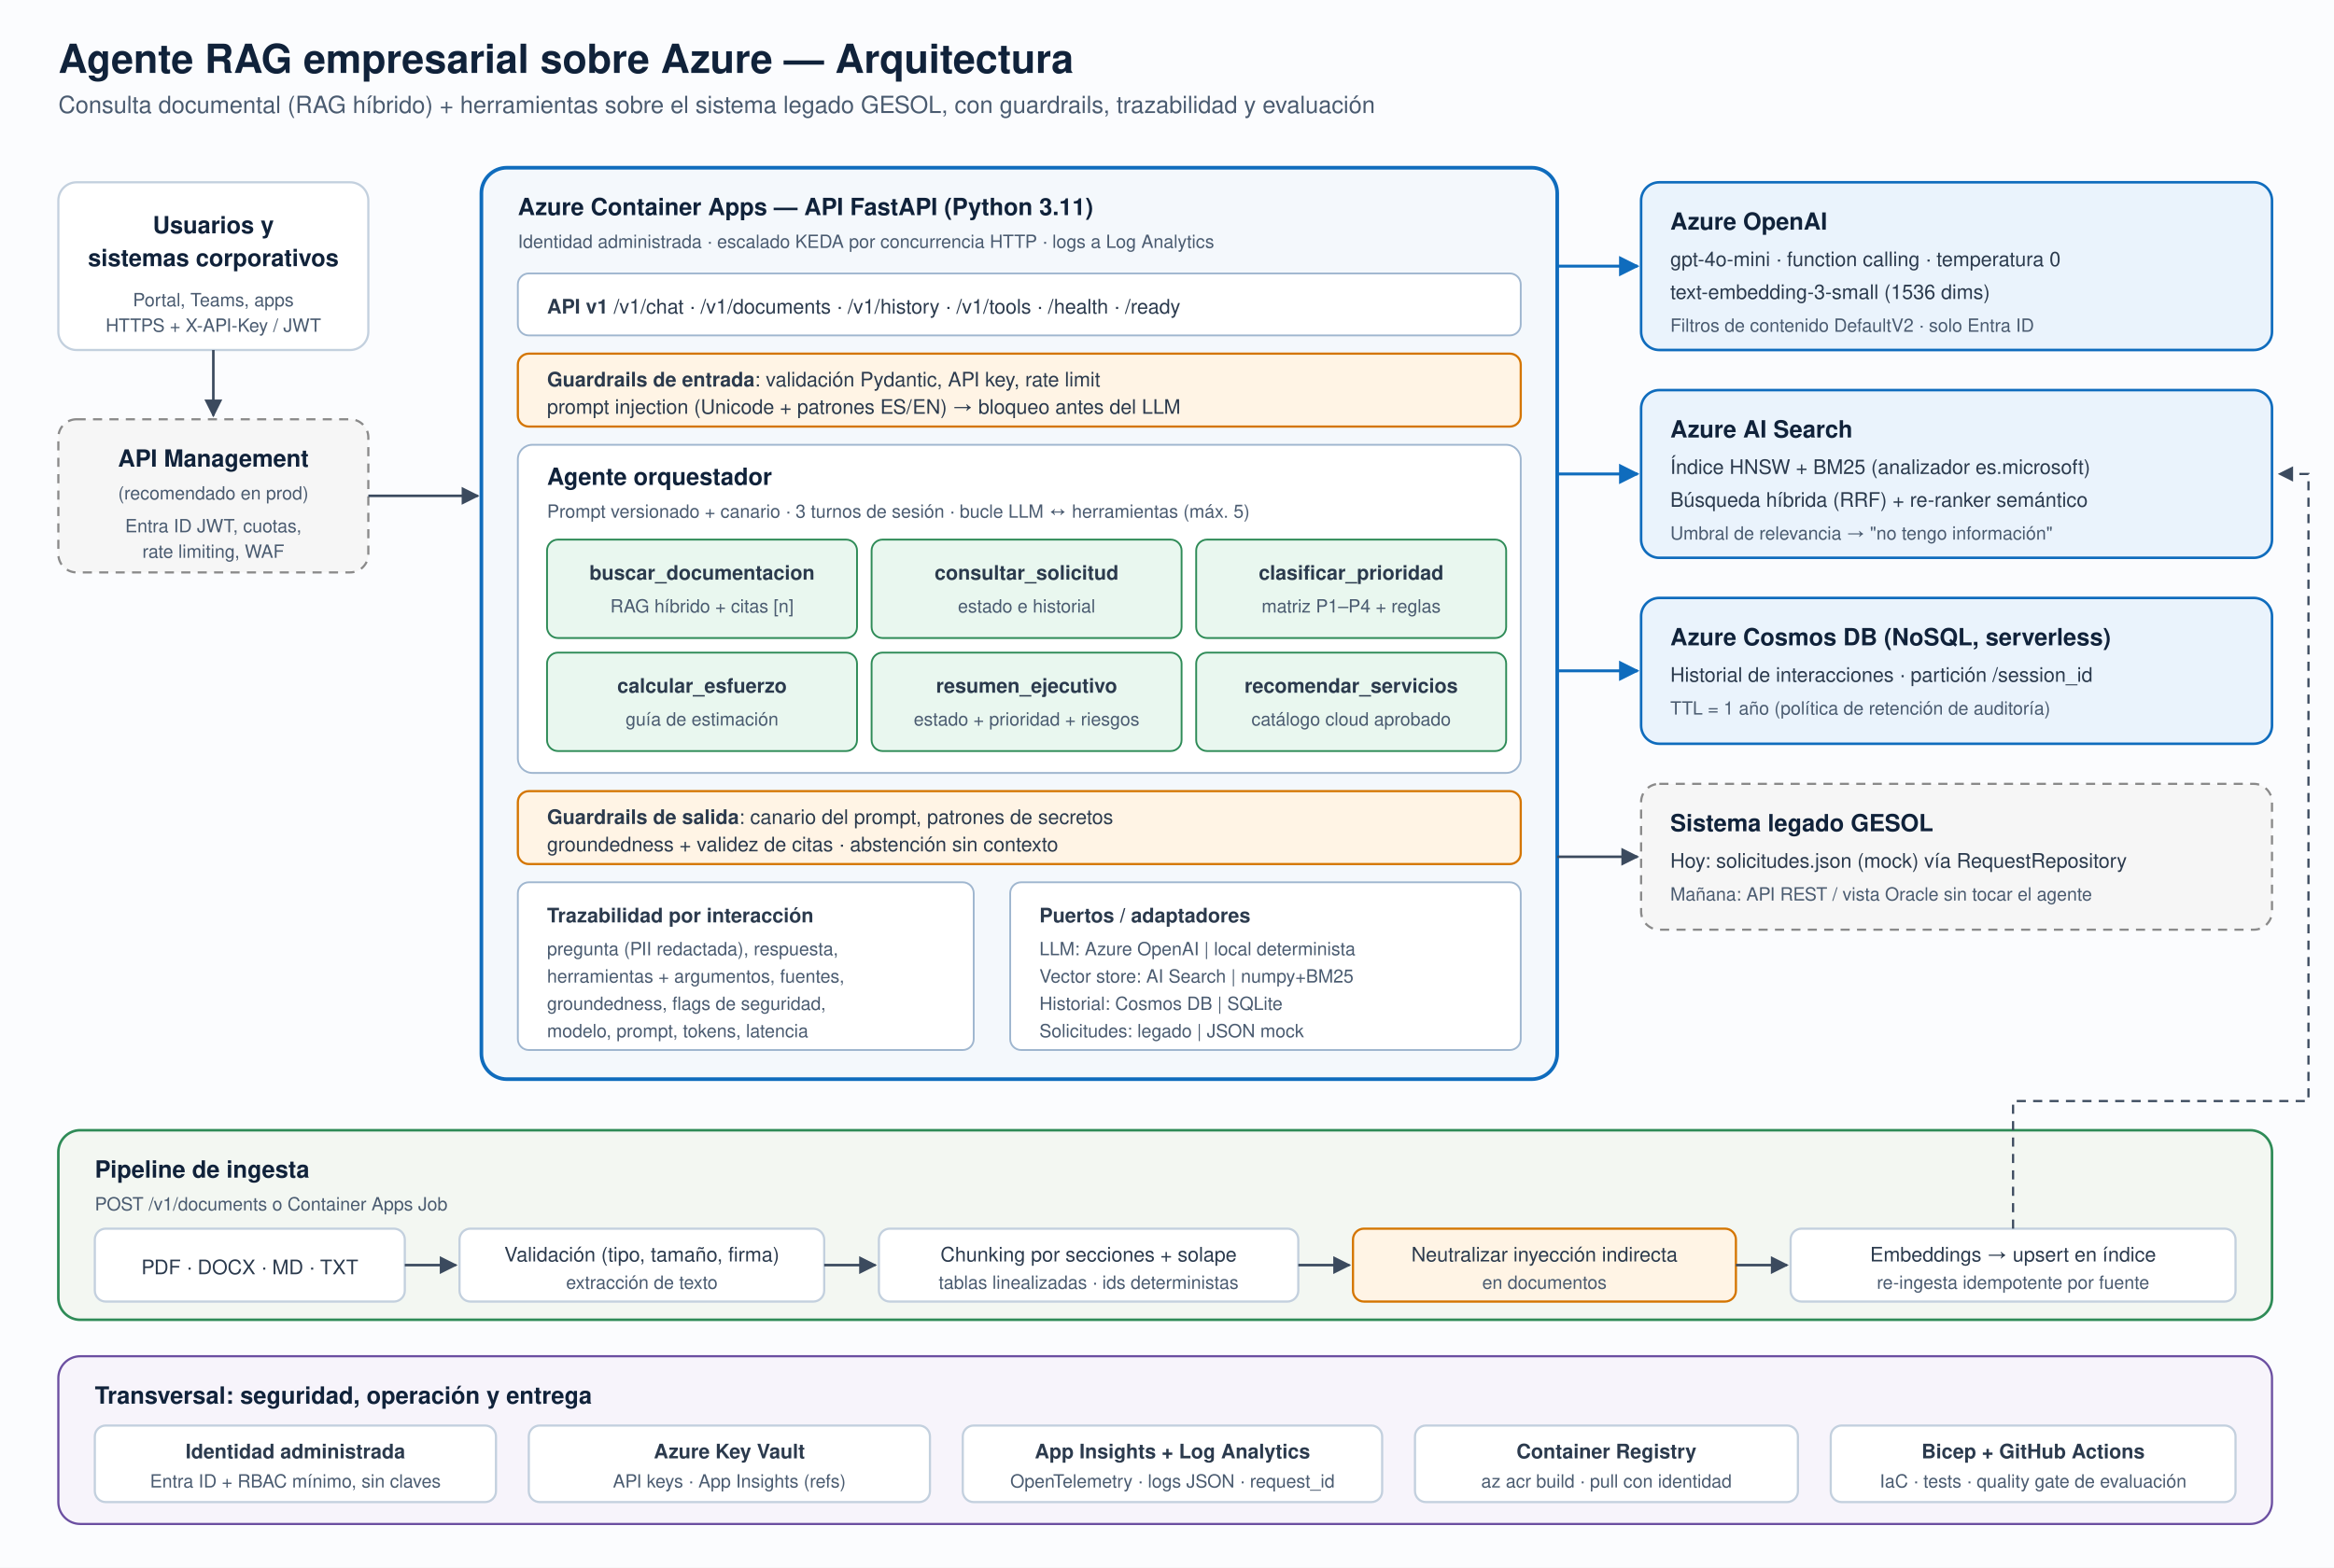
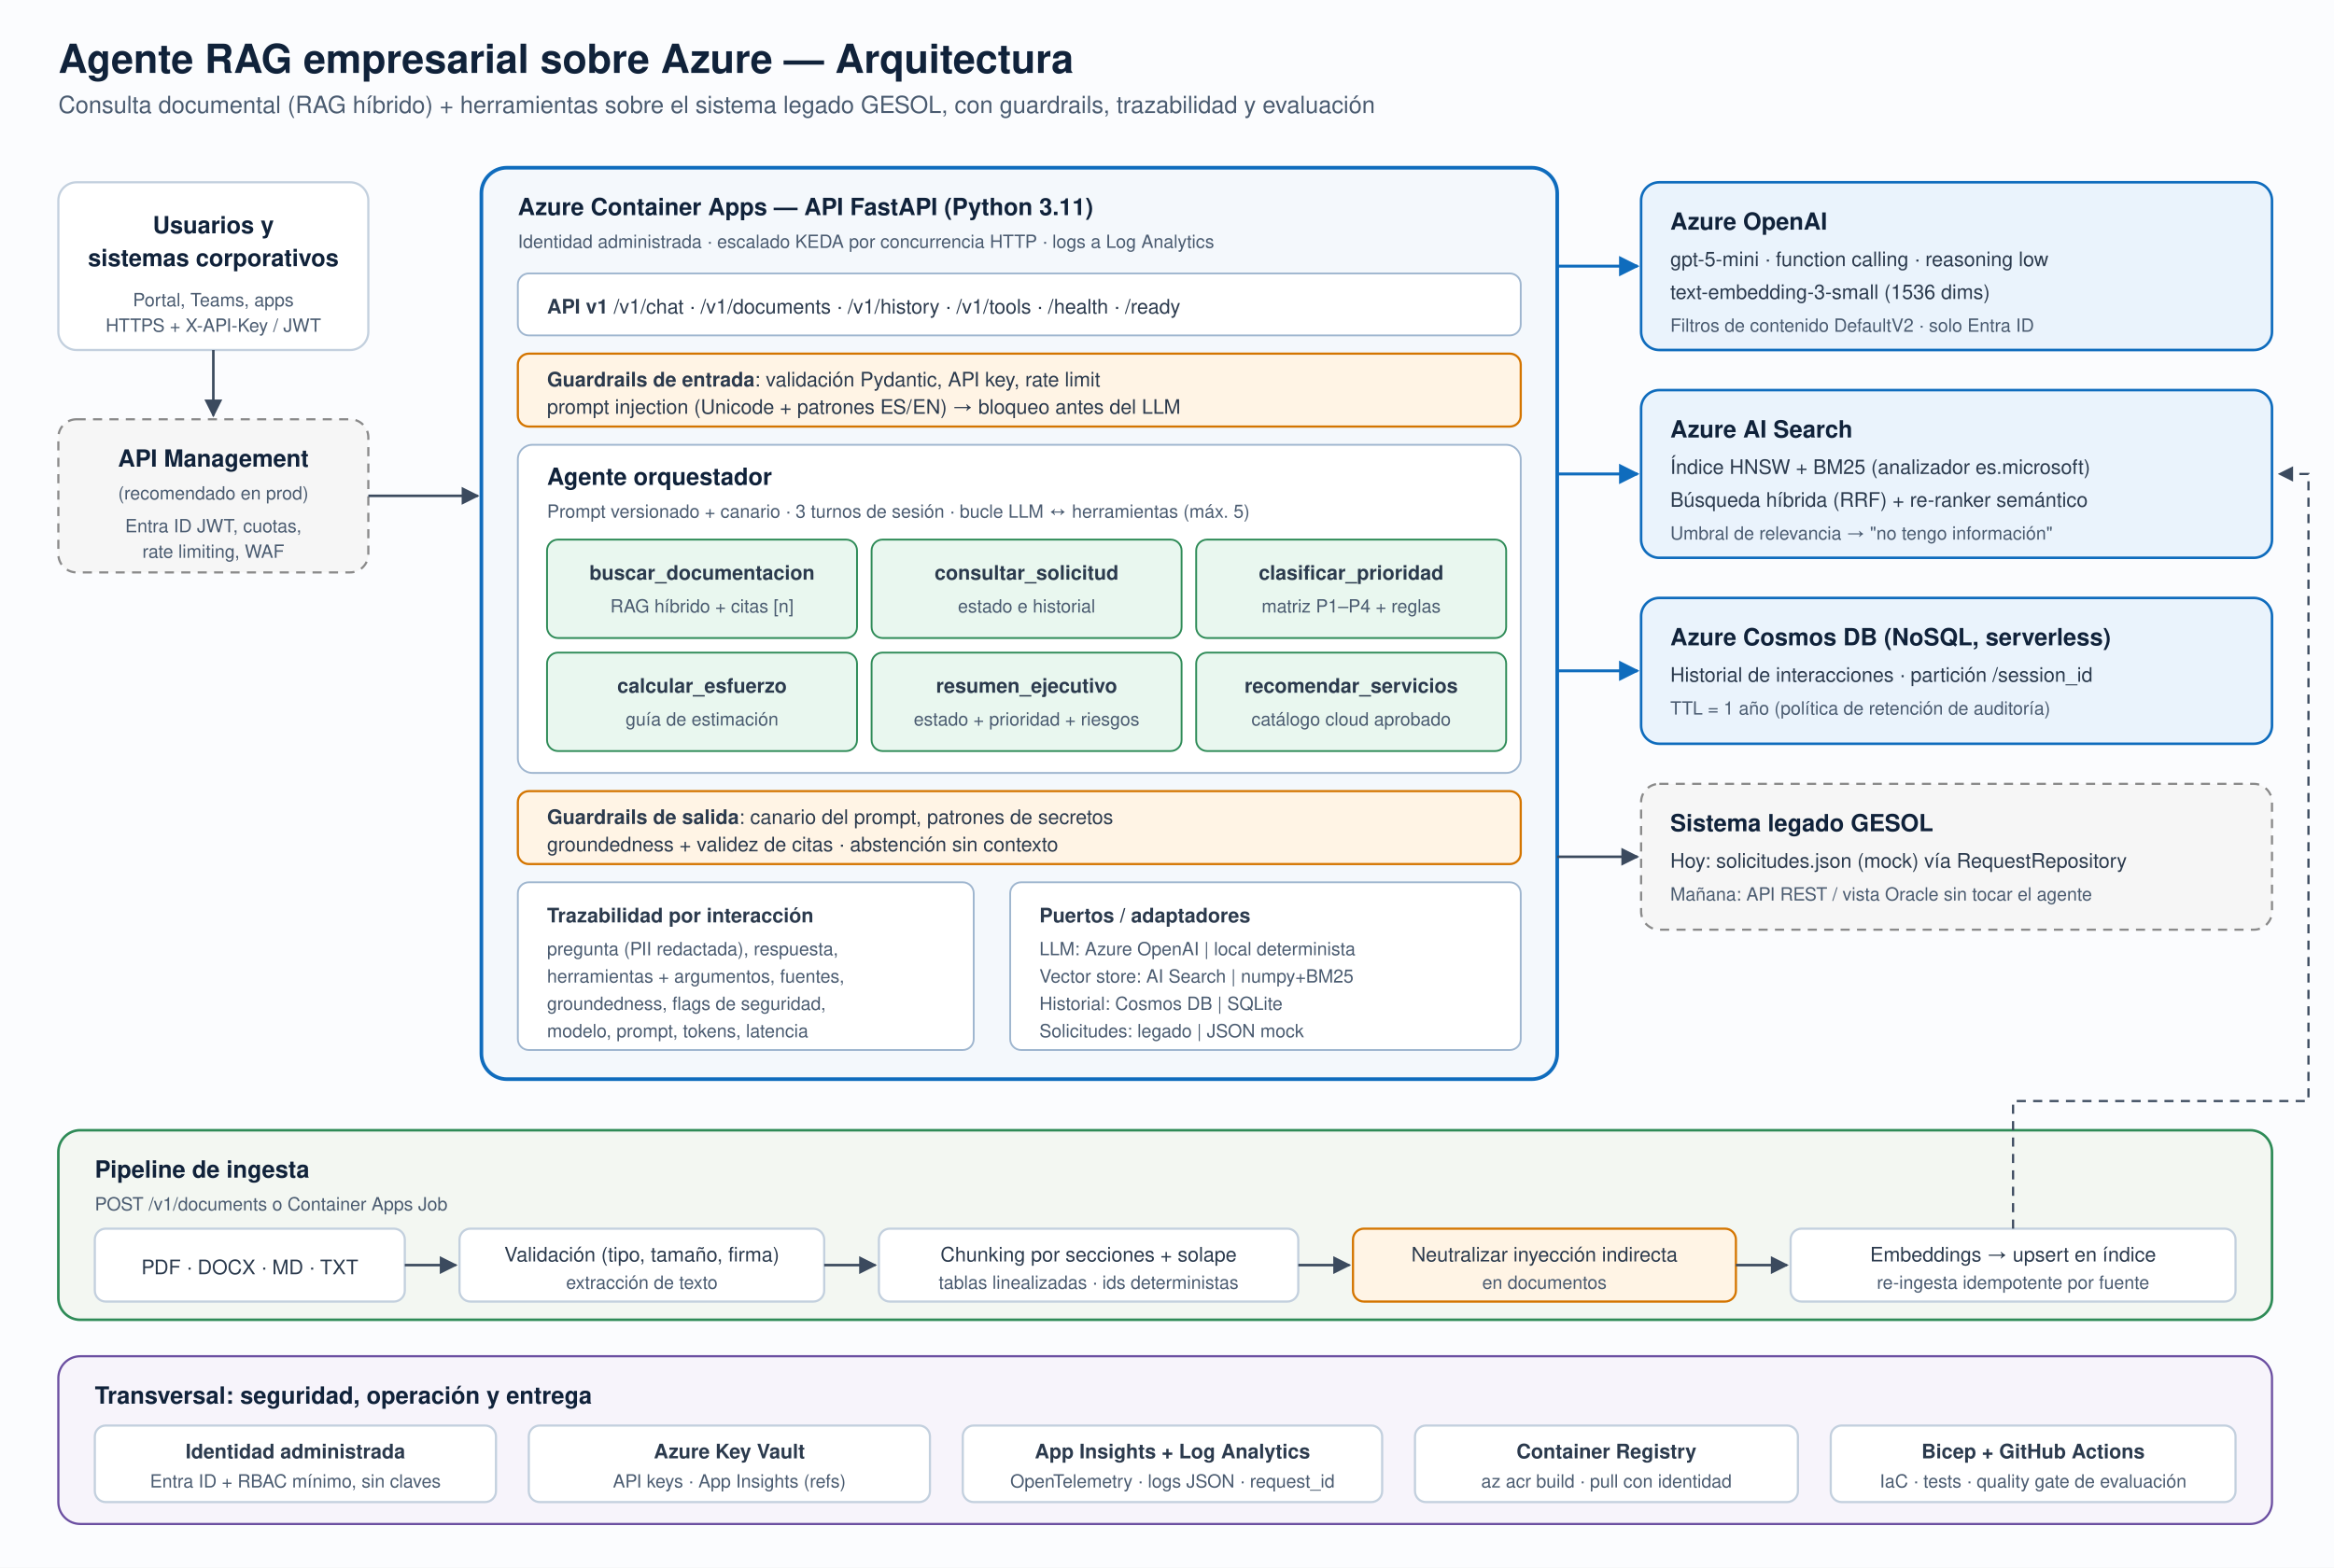
<svg xmlns="http://www.w3.org/2000/svg" viewBox="0 0 1280 860" width="1280" height="860" font-family="Segoe UI, Helvetica, Arial, sans-serif">
  <defs>
    <marker id="arrow" viewBox="0 0 10 10" refX="9" refY="5" markerWidth="7" markerHeight="7" orient="auto-start-reverse">
      <path d="M0,0 L10,5 L0,10 z" fill="#3b4a5e" />
    </marker>
    <marker id="arrowBlue" viewBox="0 0 10 10" refX="9" refY="5" markerWidth="7" markerHeight="7" orient="auto-start-reverse">
      <path d="M0,0 L10,5 L0,10 z" fill="#0f6cbd" />
    </marker>
    <style>
      .title { font-size: 22px; font-weight: 700; fill: #10223a; }
      .subtitle { font-size: 13px; fill: #4a5b70; }
      .h { font-size: 13px; font-weight: 700; fill: #10223a; }
      .t { font-size: 11px; fill: #2b3a4d; }
      .s { font-size: 10px; fill: #4a5b70; }
      .w { font-size: 12px; font-weight: 600; fill: #ffffff; }
      .lbl { font-size: 11px; fill: #3b4a5e; }
      .lblb { font-size: 11px; fill: #0f6cbd; font-weight: 600; }
      .box { fill: #ffffff; stroke: #c3d0de; stroke-width: 1.2; }
      .az { fill: #eaf3fc; stroke: #0f6cbd; stroke-width: 1.4; }
      .core { fill: #f4f8fc; stroke: #0f6cbd; stroke-width: 2; }
      .mod { fill: #ffffff; stroke: #9fb6cf; stroke-width: 1; }
      .guard { fill: #fff4e5; stroke: #d47500; stroke-width: 1.2; }
      .tool { fill: #e9f7ef; stroke: #2e8b57; stroke-width: 1; }
      .ext { fill: #f6f6f6; stroke: #8a8a8a; stroke-width: 1.2; stroke-dasharray: 5 4; }
      .line { stroke: #3b4a5e; stroke-width: 1.4; fill: none; }
      .lineb { stroke: #0f6cbd; stroke-width: 1.6; fill: none; }
      .dash { stroke: #3b4a5e; stroke-width: 1.2; fill: none; stroke-dasharray: 5 4; }
    </style>
  </defs>
  <rect x="0" y="0" width="1280" height="860" fill="#fbfcfe" />
  <text x="32" y="40" class="title">Agente RAG empresarial sobre Azure — Arquitectura</text>
  <text x="32" y="62" class="subtitle">Consulta documental (RAG híbrido) + herramientas sobre el sistema legado GESOL, con guardrails, trazabilidad y evaluación</text>
  <rect x="32" y="100" width="170" height="92" rx="10" class="box" />
  <text x="117" y="128" text-anchor="middle" class="h">Usuarios y</text>
  <text x="117" y="146" text-anchor="middle" class="h">sistemas corporativos</text>
  <text x="117" y="168" text-anchor="middle" class="s">Portal, Teams, apps</text>
  <text x="117" y="182" text-anchor="middle" class="s">HTTPS + X-API-Key / JWT</text>
  <rect x="32" y="230" width="170" height="84" rx="10" class="ext" />
  <text x="117" y="256" text-anchor="middle" class="h">API Management</text>
  <text x="117" y="274" text-anchor="middle" class="s">(recomendado en prod)</text>
  <text x="117" y="292" text-anchor="middle" class="s">Entra ID JWT, cuotas,</text>
  <text x="117" y="306" text-anchor="middle" class="s">rate limiting, WAF</text>
  <path d="M117,192 L117,228" class="line" marker-end="url(#arrow)" />
  <path d="M202,272 L262,272" class="line" marker-end="url(#arrow)" />
  <rect x="264" y="92" width="590" height="500" rx="14" class="core" />
  <text x="284" y="118" class="h">Azure Container Apps — API FastAPI (Python 3.11)</text>
  <text x="284" y="136" class="s">Identidad administrada · escalado KEDA por concurrencia HTTP · logs a Log Analytics</text>
  <rect x="284" y="150" width="550" height="34" rx="6" class="mod" />
  <text x="300" y="172" class="t">
    <tspan font-weight="700">API v1</tspan>  /v1/chat · /v1/documents · /v1/history · /v1/tools · /health · /ready</text>
  <rect x="284" y="194" width="550" height="40" rx="6" class="guard" />
  <text x="300" y="212" class="t">
    <tspan font-weight="700">Guardrails de entrada</tspan>: validación Pydantic, API key, rate limit</text>
  <text x="300" y="227" class="t">prompt injection (Unicode + patrones ES/EN) → bloqueo antes del LLM</text>
  <rect x="284" y="244" width="550" height="180" rx="8" class="mod" />
  <text x="300" y="266" class="h">Agente orquestador</text>
  <text x="300" y="284" class="s">Prompt versionado + canario · 3 turnos de sesión · bucle LLM ↔ herramientas (máx. 5)</text>
  <rect x="300" y="296" width="170" height="54" rx="6" class="tool" />
  <text x="385" y="318" text-anchor="middle" class="t" font-weight="700">buscar_documentacion</text>
  <text x="385" y="336" text-anchor="middle" class="s">RAG híbrido + citas [n]</text>
  <rect x="478" y="296" width="170" height="54" rx="6" class="tool" />
  <text x="563" y="318" text-anchor="middle" class="t" font-weight="700">consultar_solicitud</text>
  <text x="563" y="336" text-anchor="middle" class="s">estado e historial</text>
  <rect x="656" y="296" width="170" height="54" rx="6" class="tool" />
  <text x="741" y="318" text-anchor="middle" class="t" font-weight="700">clasificar_prioridad</text>
  <text x="741" y="336" text-anchor="middle" class="s">matriz P1–P4 + reglas</text>
  <rect x="300" y="358" width="170" height="54" rx="6" class="tool" />
  <text x="385" y="380" text-anchor="middle" class="t" font-weight="700">calcular_esfuerzo</text>
  <text x="385" y="398" text-anchor="middle" class="s">guía de estimación</text>
  <rect x="478" y="358" width="170" height="54" rx="6" class="tool" />
  <text x="563" y="380" text-anchor="middle" class="t" font-weight="700">resumen_ejecutivo</text>
  <text x="563" y="398" text-anchor="middle" class="s">estado + prioridad + riesgos</text>
  <rect x="656" y="358" width="170" height="54" rx="6" class="tool" />
  <text x="741" y="380" text-anchor="middle" class="t" font-weight="700">recomendar_servicios</text>
  <text x="741" y="398" text-anchor="middle" class="s">catálogo cloud aprobado</text>
  <rect x="284" y="434" width="550" height="40" rx="6" class="guard" />
  <text x="300" y="452" class="t">
    <tspan font-weight="700">Guardrails de salida</tspan>: canario del prompt, patrones de secretos</text>
  <text x="300" y="467" class="t">groundedness + validez de citas · abstención sin contexto</text>
  <rect x="284" y="484" width="250" height="92" rx="6" class="mod" />
  <text x="300" y="506" class="t" font-weight="700">Trazabilidad por interacción</text>
  <text x="300" y="524" class="s">pregunta (PII redactada), respuesta,</text>
  <text x="300" y="539" class="s">herramientas + argumentos, fuentes,</text>
  <text x="300" y="554" class="s">groundedness, flags de seguridad,</text>
  <text x="300" y="569" class="s">modelo, prompt, tokens, latencia</text>
  <rect x="554" y="484" width="280" height="92" rx="6" class="mod" />
  <text x="570" y="506" class="t" font-weight="700">Puertos / adaptadores</text>
  <text x="570" y="524" class="s">LLM: Azure OpenAI | local determinista</text>
  <text x="570" y="539" class="s">Vector store: AI Search | numpy+BM25</text>
  <text x="570" y="554" class="s">Historial: Cosmos DB | SQLite</text>
  <text x="570" y="569" class="s">Solicitudes: legado | JSON mock</text>
  <rect x="900" y="100" width="346" height="92" rx="10" class="az" />
  <text x="916" y="126" class="h">Azure OpenAI</text>
-   <text x="916" y="146" class="t">gpt-4o-mini · function calling · temperatura 0</text>
+   <text x="916" y="146" class="t">gpt-5-mini · function calling · reasoning low</text>
  <text x="916" y="164" class="t">text-embedding-3-small (1536 dims)</text>
  <text x="916" y="182" class="s">Filtros de contenido DefaultV2 · solo Entra ID</text>
  <rect x="900" y="214" width="346" height="92" rx="10" class="az" />
  <text x="916" y="240" class="h">Azure AI Search</text>
  <text x="916" y="260" class="t">Índice HNSW + BM25 (analizador es.microsoft)</text>
  <text x="916" y="278" class="t">Búsqueda híbrida (RRF) + re-ranker semántico</text>
  <text x="916" y="296" class="s">Umbral de relevancia → "no tengo información"</text>
  <rect x="900" y="328" width="346" height="80" rx="10" class="az" />
  <text x="916" y="354" class="h">Azure Cosmos DB (NoSQL, serverless)</text>
  <text x="916" y="374" class="t">Historial de interacciones · partición /session_id</text>
  <text x="916" y="392" class="s">TTL = 1 año (política de retención de auditoría)</text>
  <rect x="900" y="430" width="346" height="80" rx="10" class="ext" />
  <text x="916" y="456" class="h">Sistema legado GESOL</text>
  <text x="916" y="476" class="t">Hoy: solicitudes.json (mock) vía RequestRepository</text>
  <text x="916" y="494" class="s">Mañana: API REST / vista Oracle sin tocar el agente</text>
  <path d="M854,146 L898,146" class="lineb" marker-end="url(#arrowBlue)" />
  <path d="M854,260 L898,260" class="lineb" marker-end="url(#arrowBlue)" />
  <path d="M854,368 L898,368" class="lineb" marker-end="url(#arrowBlue)" />
  <path d="M854,470 L898,470" class="line" marker-end="url(#arrow)" />
  <rect x="32" y="620" width="1214" height="104" rx="12" fill="#f3f7f2" stroke="#2e8b57" stroke-width="1.4" />
  <text x="52" y="646" class="h">Pipeline de ingesta</text>
  <text x="52" y="664" class="s">POST /v1/documents o Container Apps Job</text>
  <rect x="52" y="674" width="170" height="40" rx="6" class="box" />
  <text x="137" y="699" text-anchor="middle" class="t">PDF · DOCX · MD · TXT</text>
  <rect x="252" y="674" width="200" height="40" rx="6" class="box" />
  <text x="352" y="692" text-anchor="middle" class="t">Validación (tipo, tamaño, firma)</text>
  <text x="352" y="707" text-anchor="middle" class="s">extracción de texto</text>
  <rect x="482" y="674" width="230" height="40" rx="6" class="box" />
  <text x="597" y="692" text-anchor="middle" class="t">Chunking por secciones + solape</text>
  <text x="597" y="707" text-anchor="middle" class="s">tablas linealizadas · ids deterministas</text>
  <rect x="742" y="674" width="210" height="40" rx="6" class="guard" />
  <text x="847" y="692" text-anchor="middle" class="t">Neutralizar inyección indirecta</text>
  <text x="847" y="707" text-anchor="middle" class="s">en documentos</text>
  <rect x="982" y="674" width="244" height="40" rx="6" class="box" />
  <text x="1104" y="692" text-anchor="middle" class="t">Embeddings → upsert en índice</text>
  <text x="1104" y="707" text-anchor="middle" class="s">re-ingesta idempotente por fuente</text>
  <path d="M222,694 L250,694" class="line" marker-end="url(#arrow)" />
  <path d="M452,694 L480,694" class="line" marker-end="url(#arrow)" />
  <path d="M712,694 L740,694" class="line" marker-end="url(#arrow)" />
  <path d="M952,694 L980,694" class="line" marker-end="url(#arrow)" />
  <path d="M1104,674 L1104,604 L1266,604 L1266,260 L1250,260" class="dash" marker-end="url(#arrow)" />
  <rect x="32" y="744" width="1214" height="92" rx="12" fill="#f7f4fb" stroke="#6b4fa1" stroke-width="1.2" />
  <text x="52" y="770" class="h">Transversal: seguridad, operación y entrega</text>
  <rect x="52" y="782" width="220" height="42" rx="6" class="box" />
  <text x="162" y="800" text-anchor="middle" class="t" font-weight="700">Identidad administrada</text>
  <text x="162" y="816" text-anchor="middle" class="s">Entra ID + RBAC mínimo, sin claves</text>
  <rect x="290" y="782" width="220" height="42" rx="6" class="box" />
  <text x="400" y="800" text-anchor="middle" class="t" font-weight="700">Azure Key Vault</text>
  <text x="400" y="816" text-anchor="middle" class="s">API keys · App Insights (refs)</text>
  <rect x="528" y="782" width="230" height="42" rx="6" class="box" />
  <text x="643" y="800" text-anchor="middle" class="t" font-weight="700">App Insights + Log Analytics</text>
  <text x="643" y="816" text-anchor="middle" class="s">OpenTelemetry · logs JSON · request_id</text>
  <rect x="776" y="782" width="210" height="42" rx="6" class="box" />
  <text x="881" y="800" text-anchor="middle" class="t" font-weight="700">Container Registry</text>
  <text x="881" y="816" text-anchor="middle" class="s">az acr build · pull con identidad</text>
  <rect x="1004" y="782" width="222" height="42" rx="6" class="box" />
  <text x="1115" y="800" text-anchor="middle" class="t" font-weight="700">Bicep + GitHub Actions</text>
  <text x="1115" y="816" text-anchor="middle" class="s">IaC · tests · quality gate de evaluación</text>
</svg>
